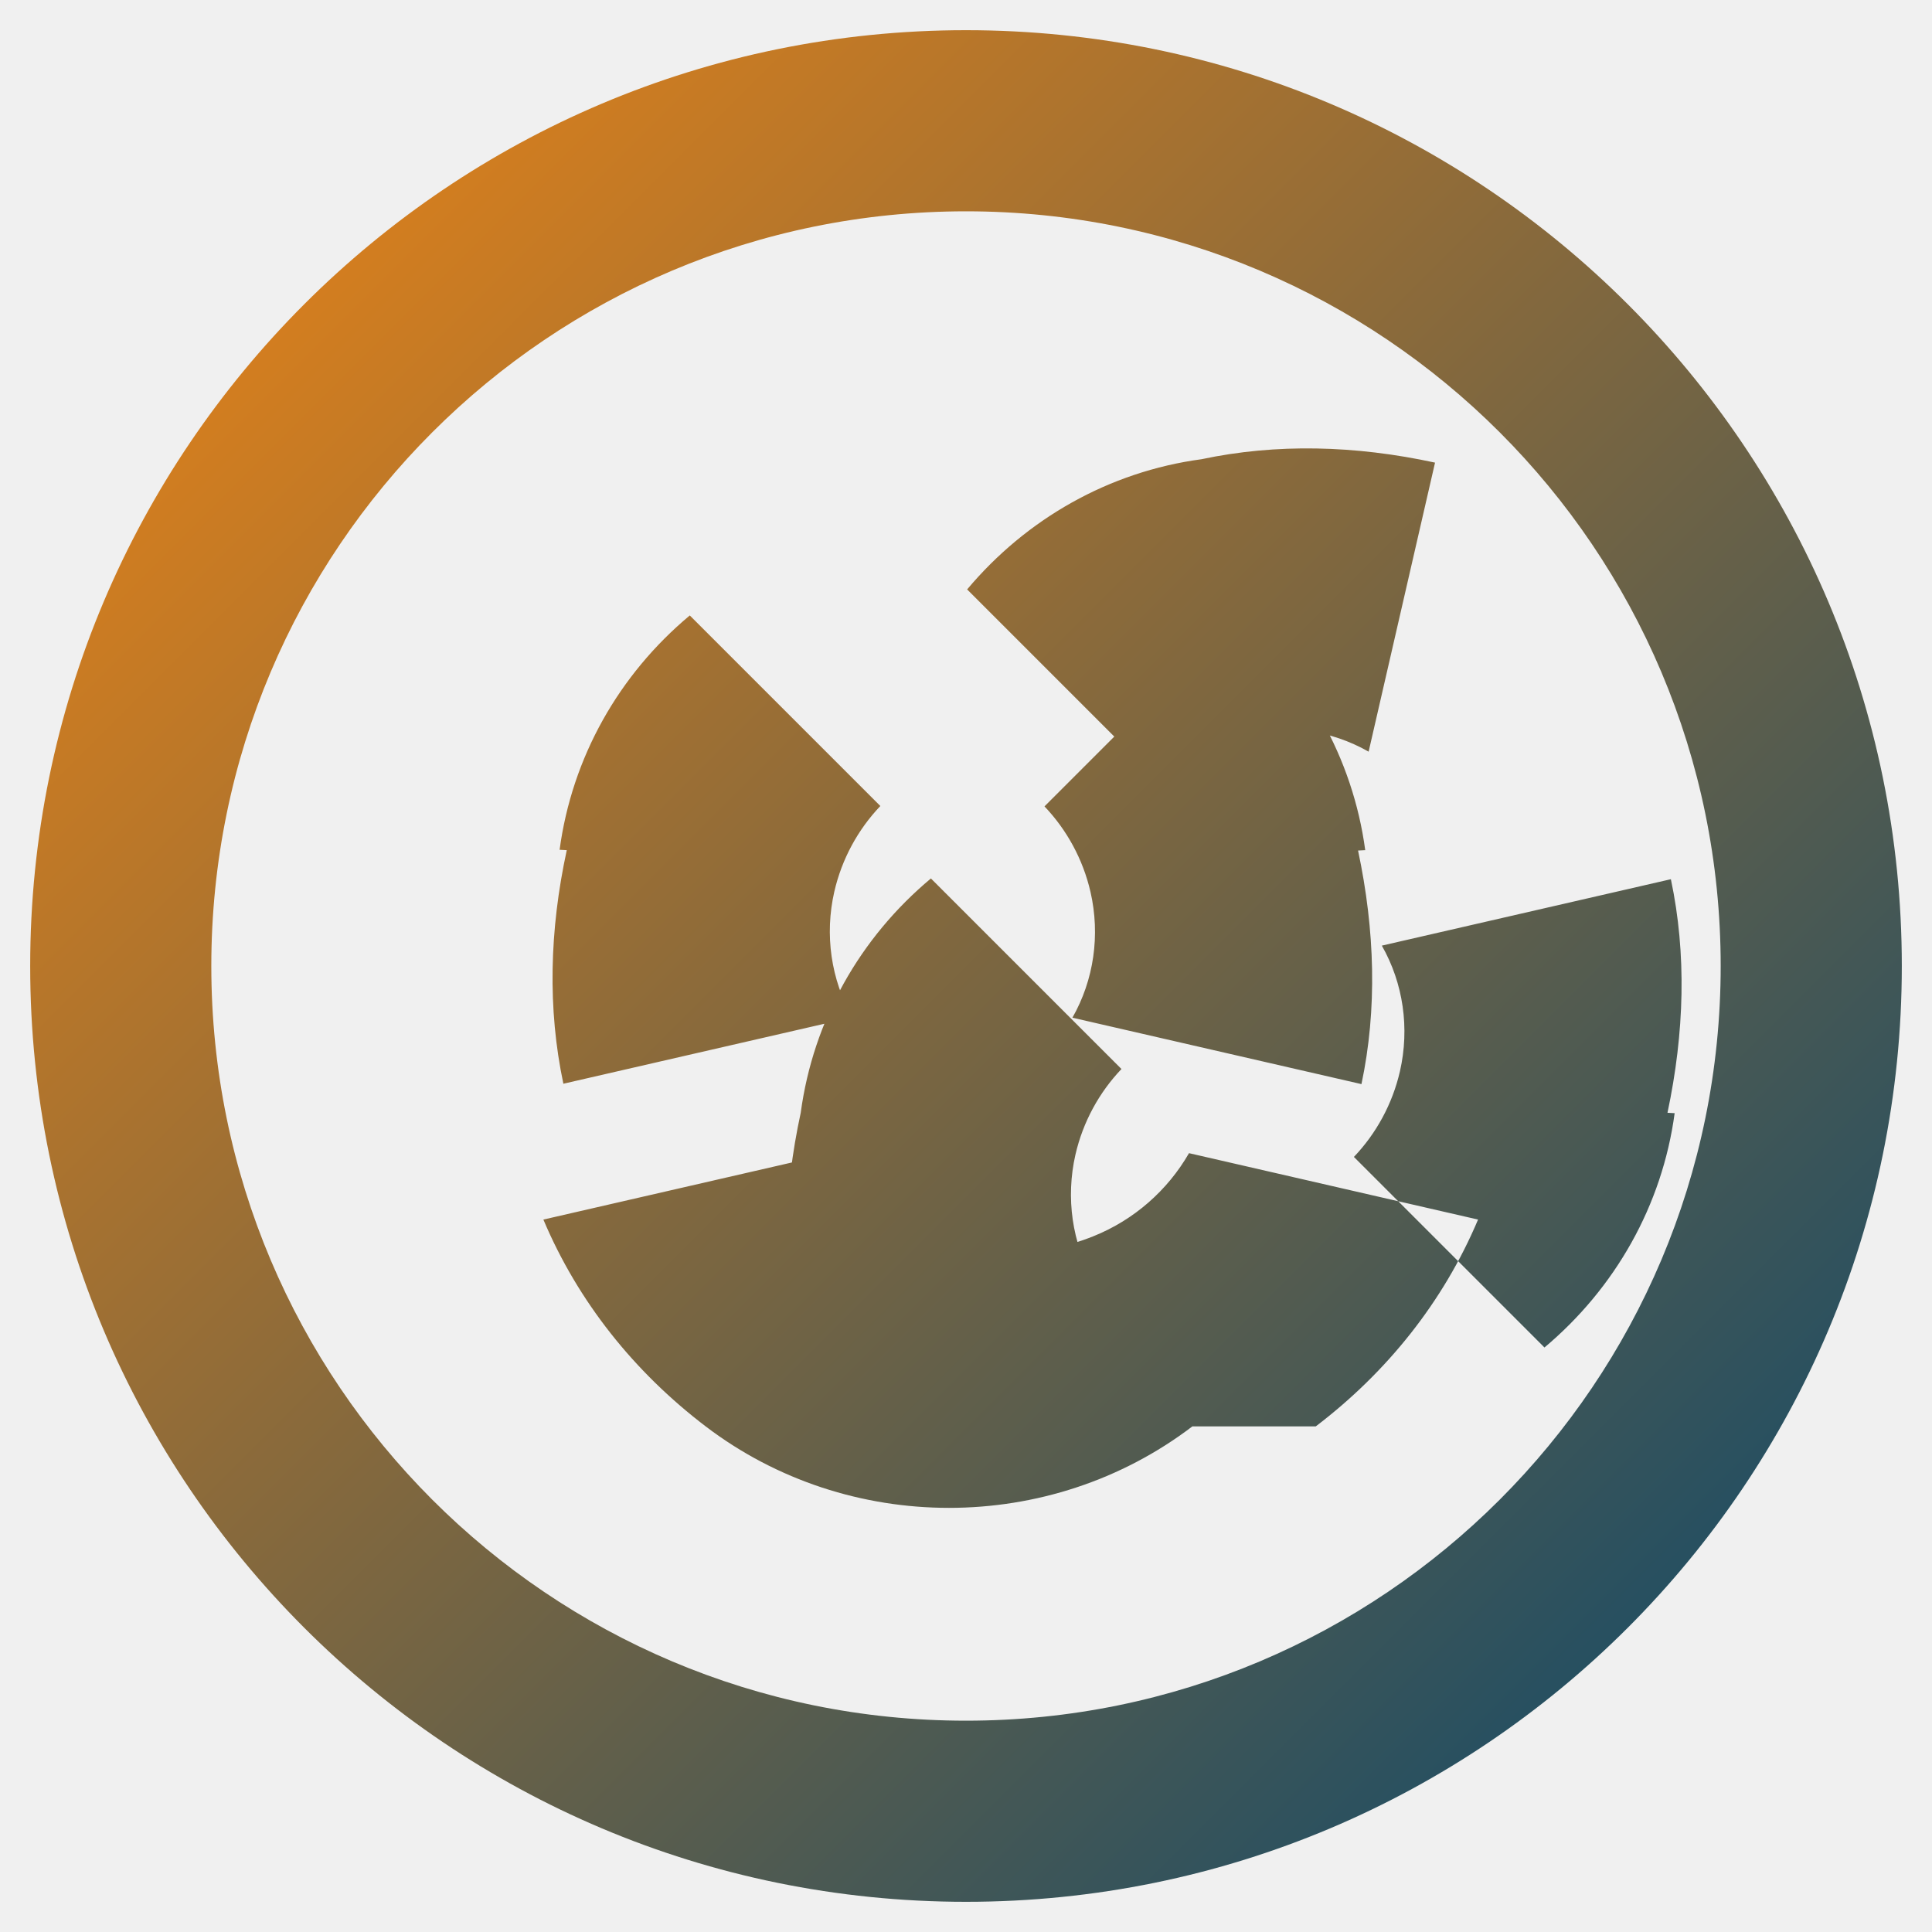
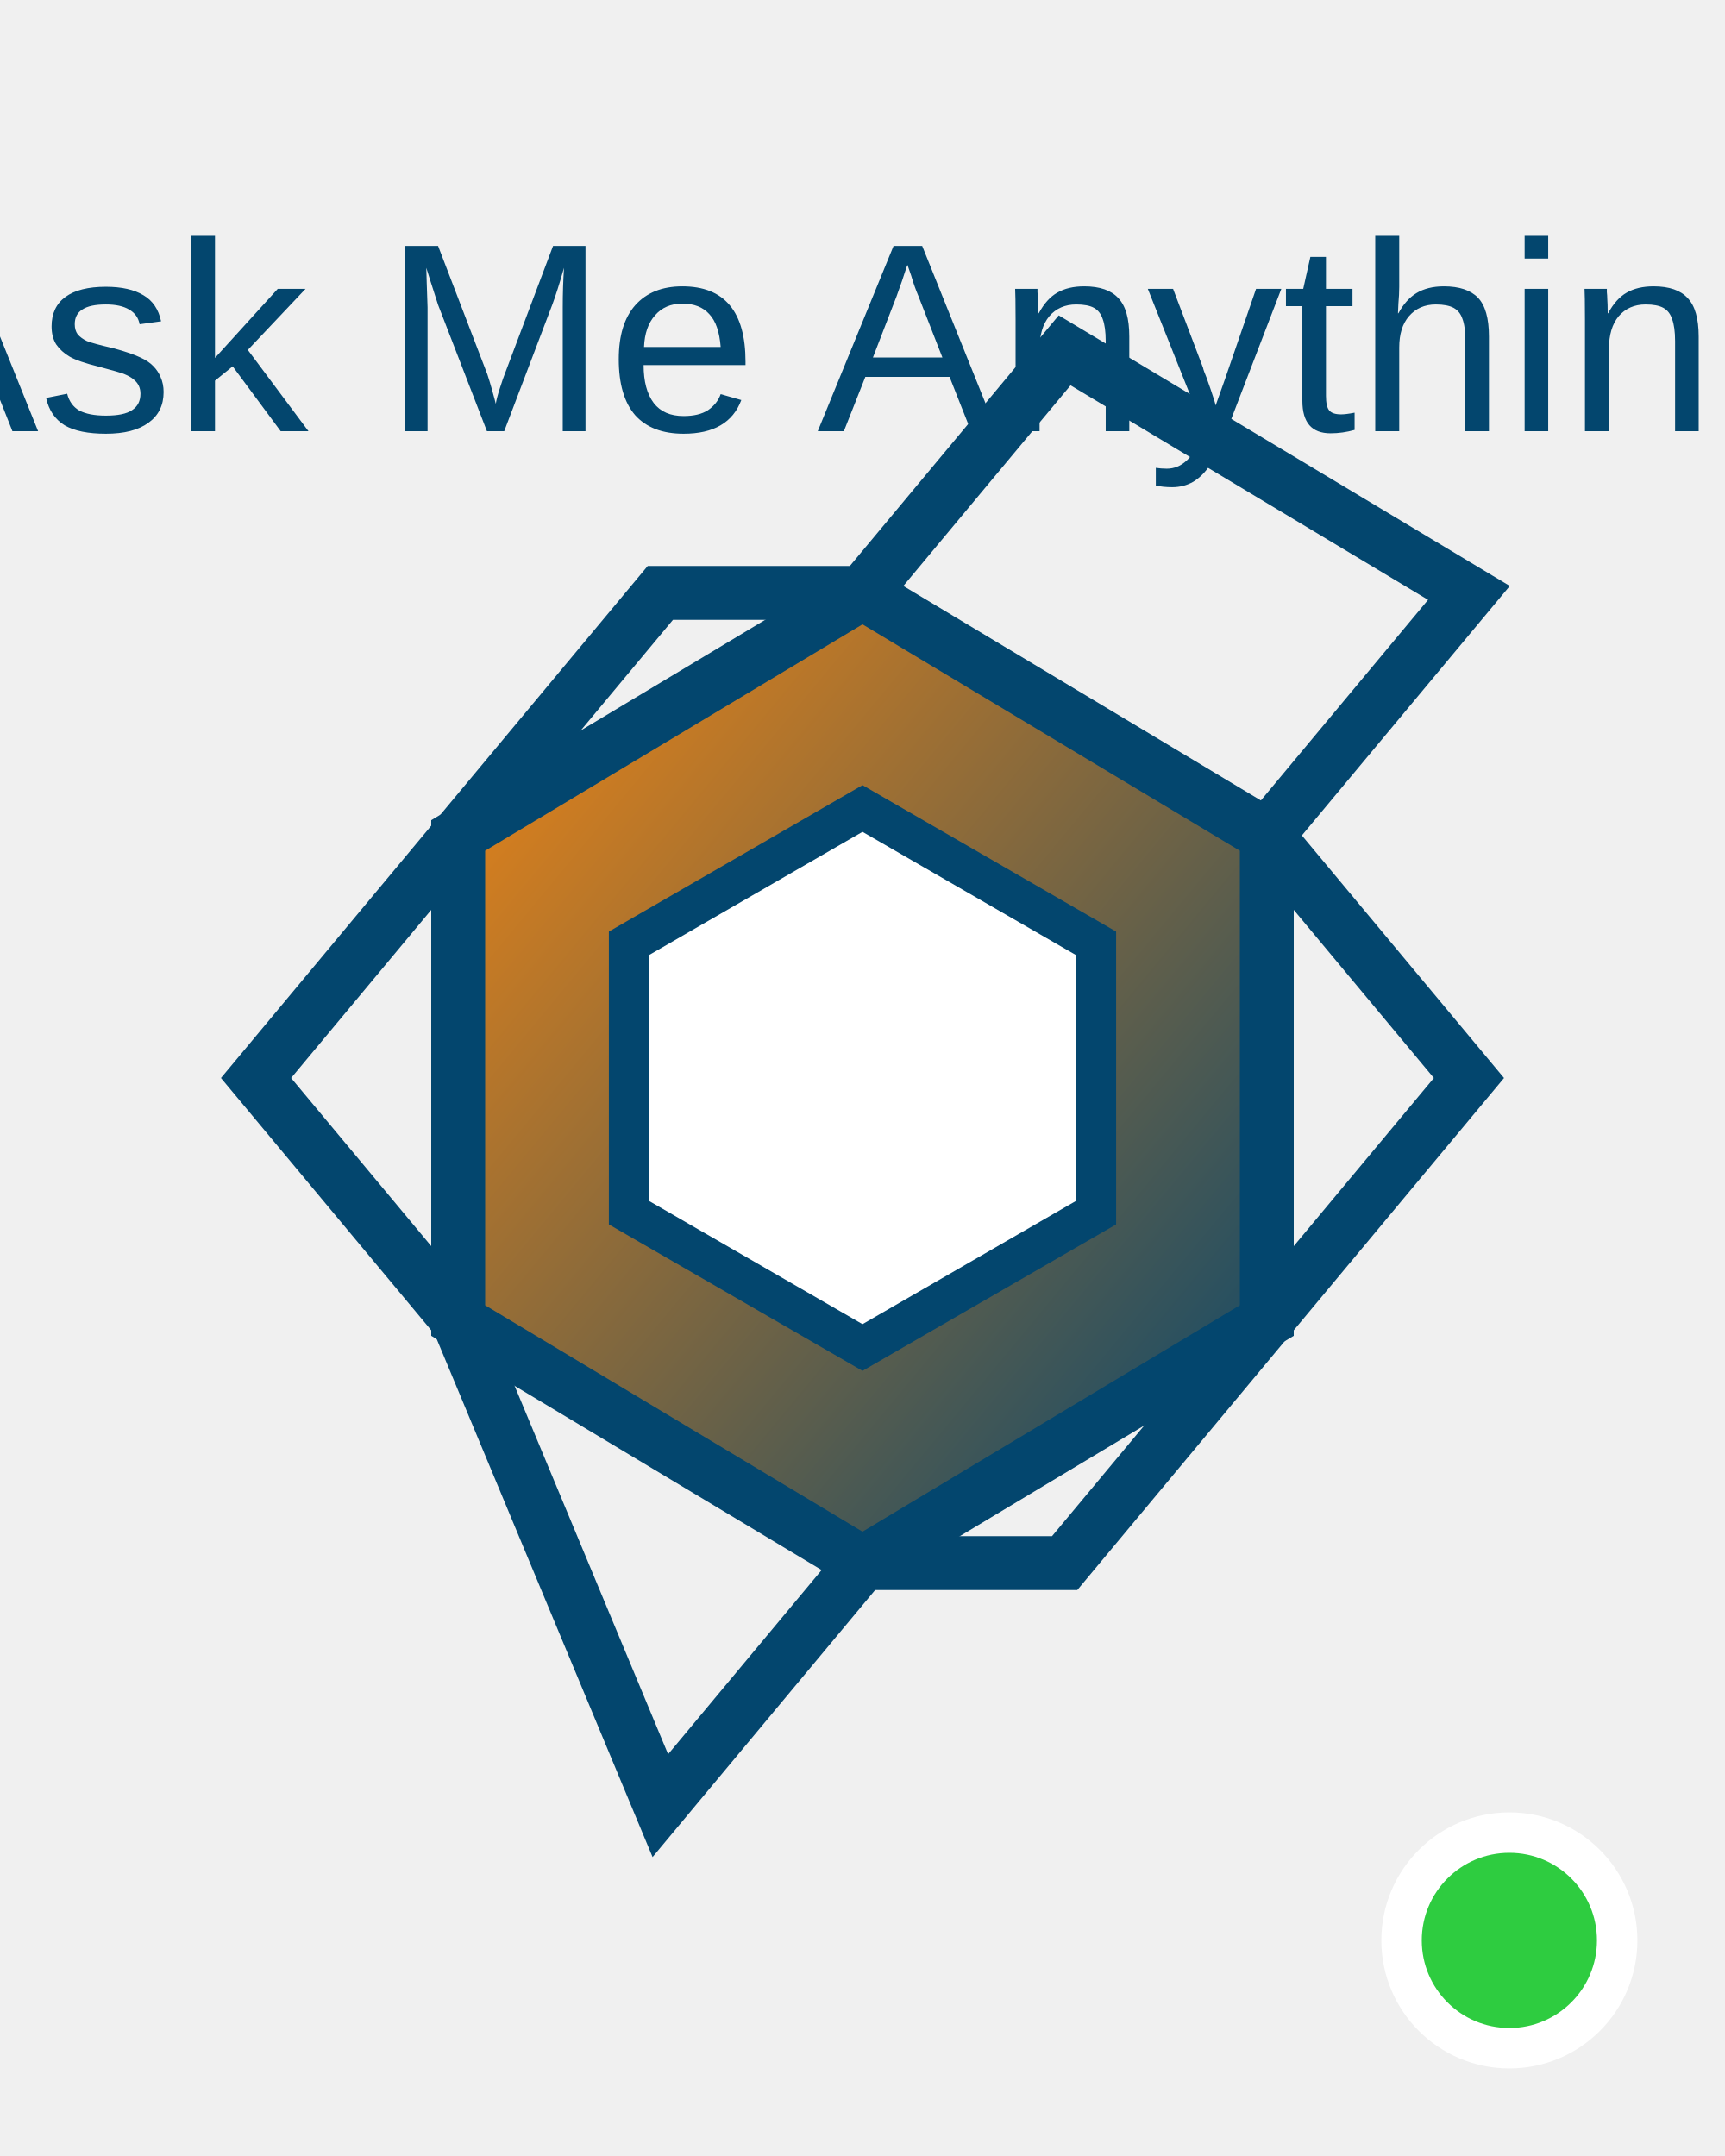
- <svg xmlns="http://www.w3.org/2000/svg" viewBox="0 0 512 512">
+ <svg xmlns="http://www.w3.org/2000/svg" viewBox="0 0 64 80">
  <defs>
    <linearGradient id="aiGradient" x1="0%" y1="0%" x2="100%" y2="100%">
-       <stop offset="0%" style="stop-color:#f68712;stop-opacity:1" />
-       <stop offset="100%" style="stop-color:#03466e;stop-opacity:1" />
+       <stop offset="0%" stop-color="#f68712" />
+       <stop offset="100%" stop-color="#03466e" />
    </linearGradient>
  </defs>
-   <path fill="url(#aiGradient)" d="M256 8C119 8 8 119 8 256s111 248 248 248 248-111 248-248S393 8 256 8zm0 448c-110.5 0-200-89.5-200-200S145.5 56 256 56s200 89.5 200 200-89.5 200-200 200zm105.8-230.7c-3.3-24.5-15.8-46.4-34.5-62.1l-50.5 50.5c5.9 6.2 10.2 14 12.2 22.7 2.6 11.4.9 23.3-4.8 33.3l76.6 17.6c4.2-19.8 3.6-40.7-.9-61.9zm-211.6 0c-4.6 21.2-5.1 42.1-.9 61.9l76.6-17.6c-5.7-10-7.4-21.9-4.8-33.3 2-8.7 6.3-16.5 12.2-22.7l-50.5-50.5c-18.8 15.7-31.2 37.6-34.5 62.1zM348.7 378c18.9-14.4 33.8-33 43-54.8l-76.6-17.6c-5.7 9.9-14.6 17.7-25.3 22-14.1 5.7-29.8 5.7-43.9 0-10.7-4.3-19.6-12.1-25.3-22l-76.6 17.6c9.2 21.8 24.1 40.4 43 54.8 37.8 28.8 91.2 28.8 129 0zm-92.5-221.9l50.5 50.5c6.2-5.9 14-10.2 22.7-12.2 11.4-2.6 23.3-.9 33.3 4.8l17.6-76.6c-21.2-4.6-42.1-5.1-61.9-.9-24.5 3.3-46.4 15.8-62.1 34.5zm-43 200.8l76.6-17.6c-5.7-9.9-7.4-21.9-4.8-33.3 2-8.7 6.3-16.5 12.2-22.7l-50.5-50.5c-18.8 15.7-31.2 37.6-34.5 62.1-4.6 21.2-5.1 42.1-.9 61.9zm230.6-61.9c-3.3 24.5-15.8 46.4-34.5 62.1l-50.5-50.5c5.9-6.2 10.2-14 12.2-22.7 2.6-11.4.9-23.3-4.8-33.3l76.6-17.6c4.2 19.8 3.6 40.7-.9 61.9z" />
+   <text x="32" y="16" text-anchor="middle" font-size="10" fill="#03466e" font-family="Poppins,Arial,sans-serif">Ask Me Anything</text>
+   <g transform="translate(32,40)">
+     <g>
+       <path d="M0-18 L15-9 L15 9 L0 18 L-15 9 L-15-9 Z" fill="url(#aiGradient)" stroke="#03466e" stroke-width="2" />
+       <path d="M0-18 L7.5-27 L22.5-18 L15-9" fill="none" stroke="#03466e" stroke-width="2" />
+       <path d="M15-9 L22.5 0 L15 9" fill="none" stroke="#03466e" stroke-width="2" />
+       <path d="M15 9 L7.5 18 L0 18" fill="none" stroke="#03466e" stroke-width="2" />
+       <path d="M0 18 L-7.5 27 L-15 9" fill="none" stroke="#03466e" stroke-width="2" />
+       <path d="M-15 9 L-22.5 0 L-15-9" fill="none" stroke="#03466e" stroke-width="2" />
+       <path d="M-15-9 L-7.5-18 L0-18" fill="none" stroke="#03466e" stroke-width="2" />
+     </g>
+     <polygon points="0,-10 8.66,-5 8.66,5 0,10 -8.66,5 -8.66,-5" fill="#fff" stroke="#03466e" stroke-width="1.5" />
+   </g>
+   <circle cx="56" cy="72" r="4" fill="#2ecc40" stroke="#fff" stroke-width="1.5" />
</svg>
